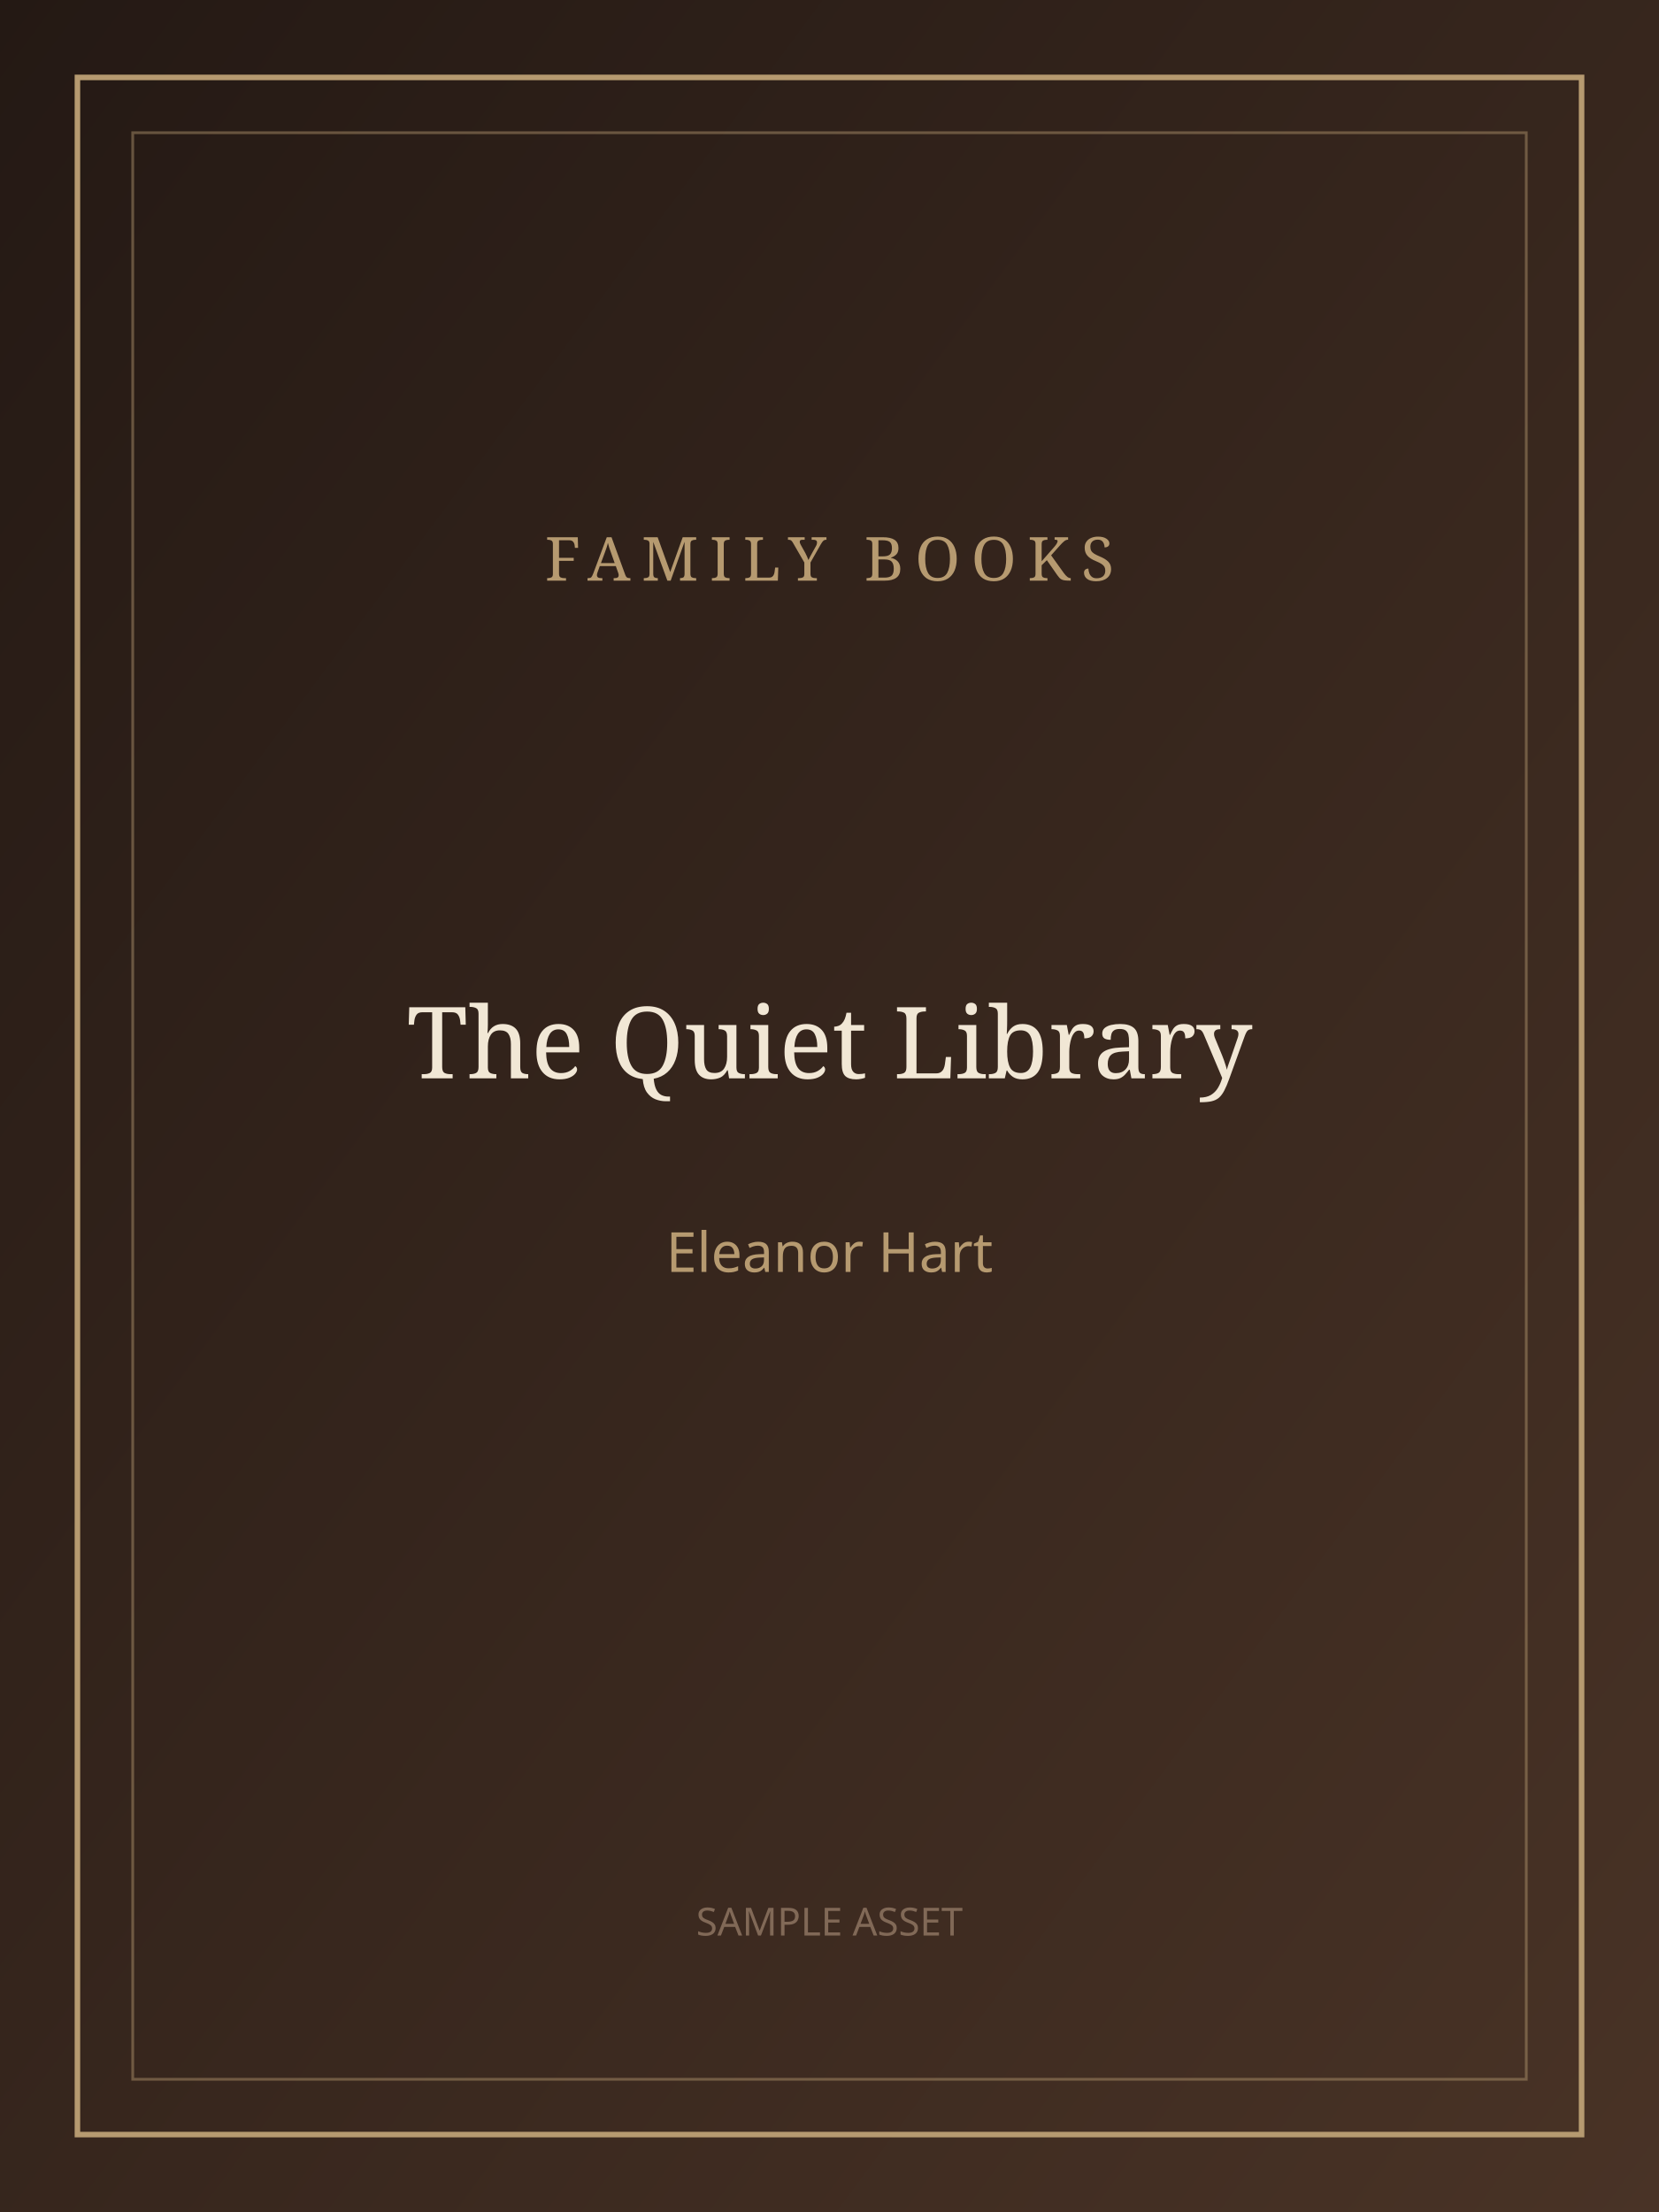
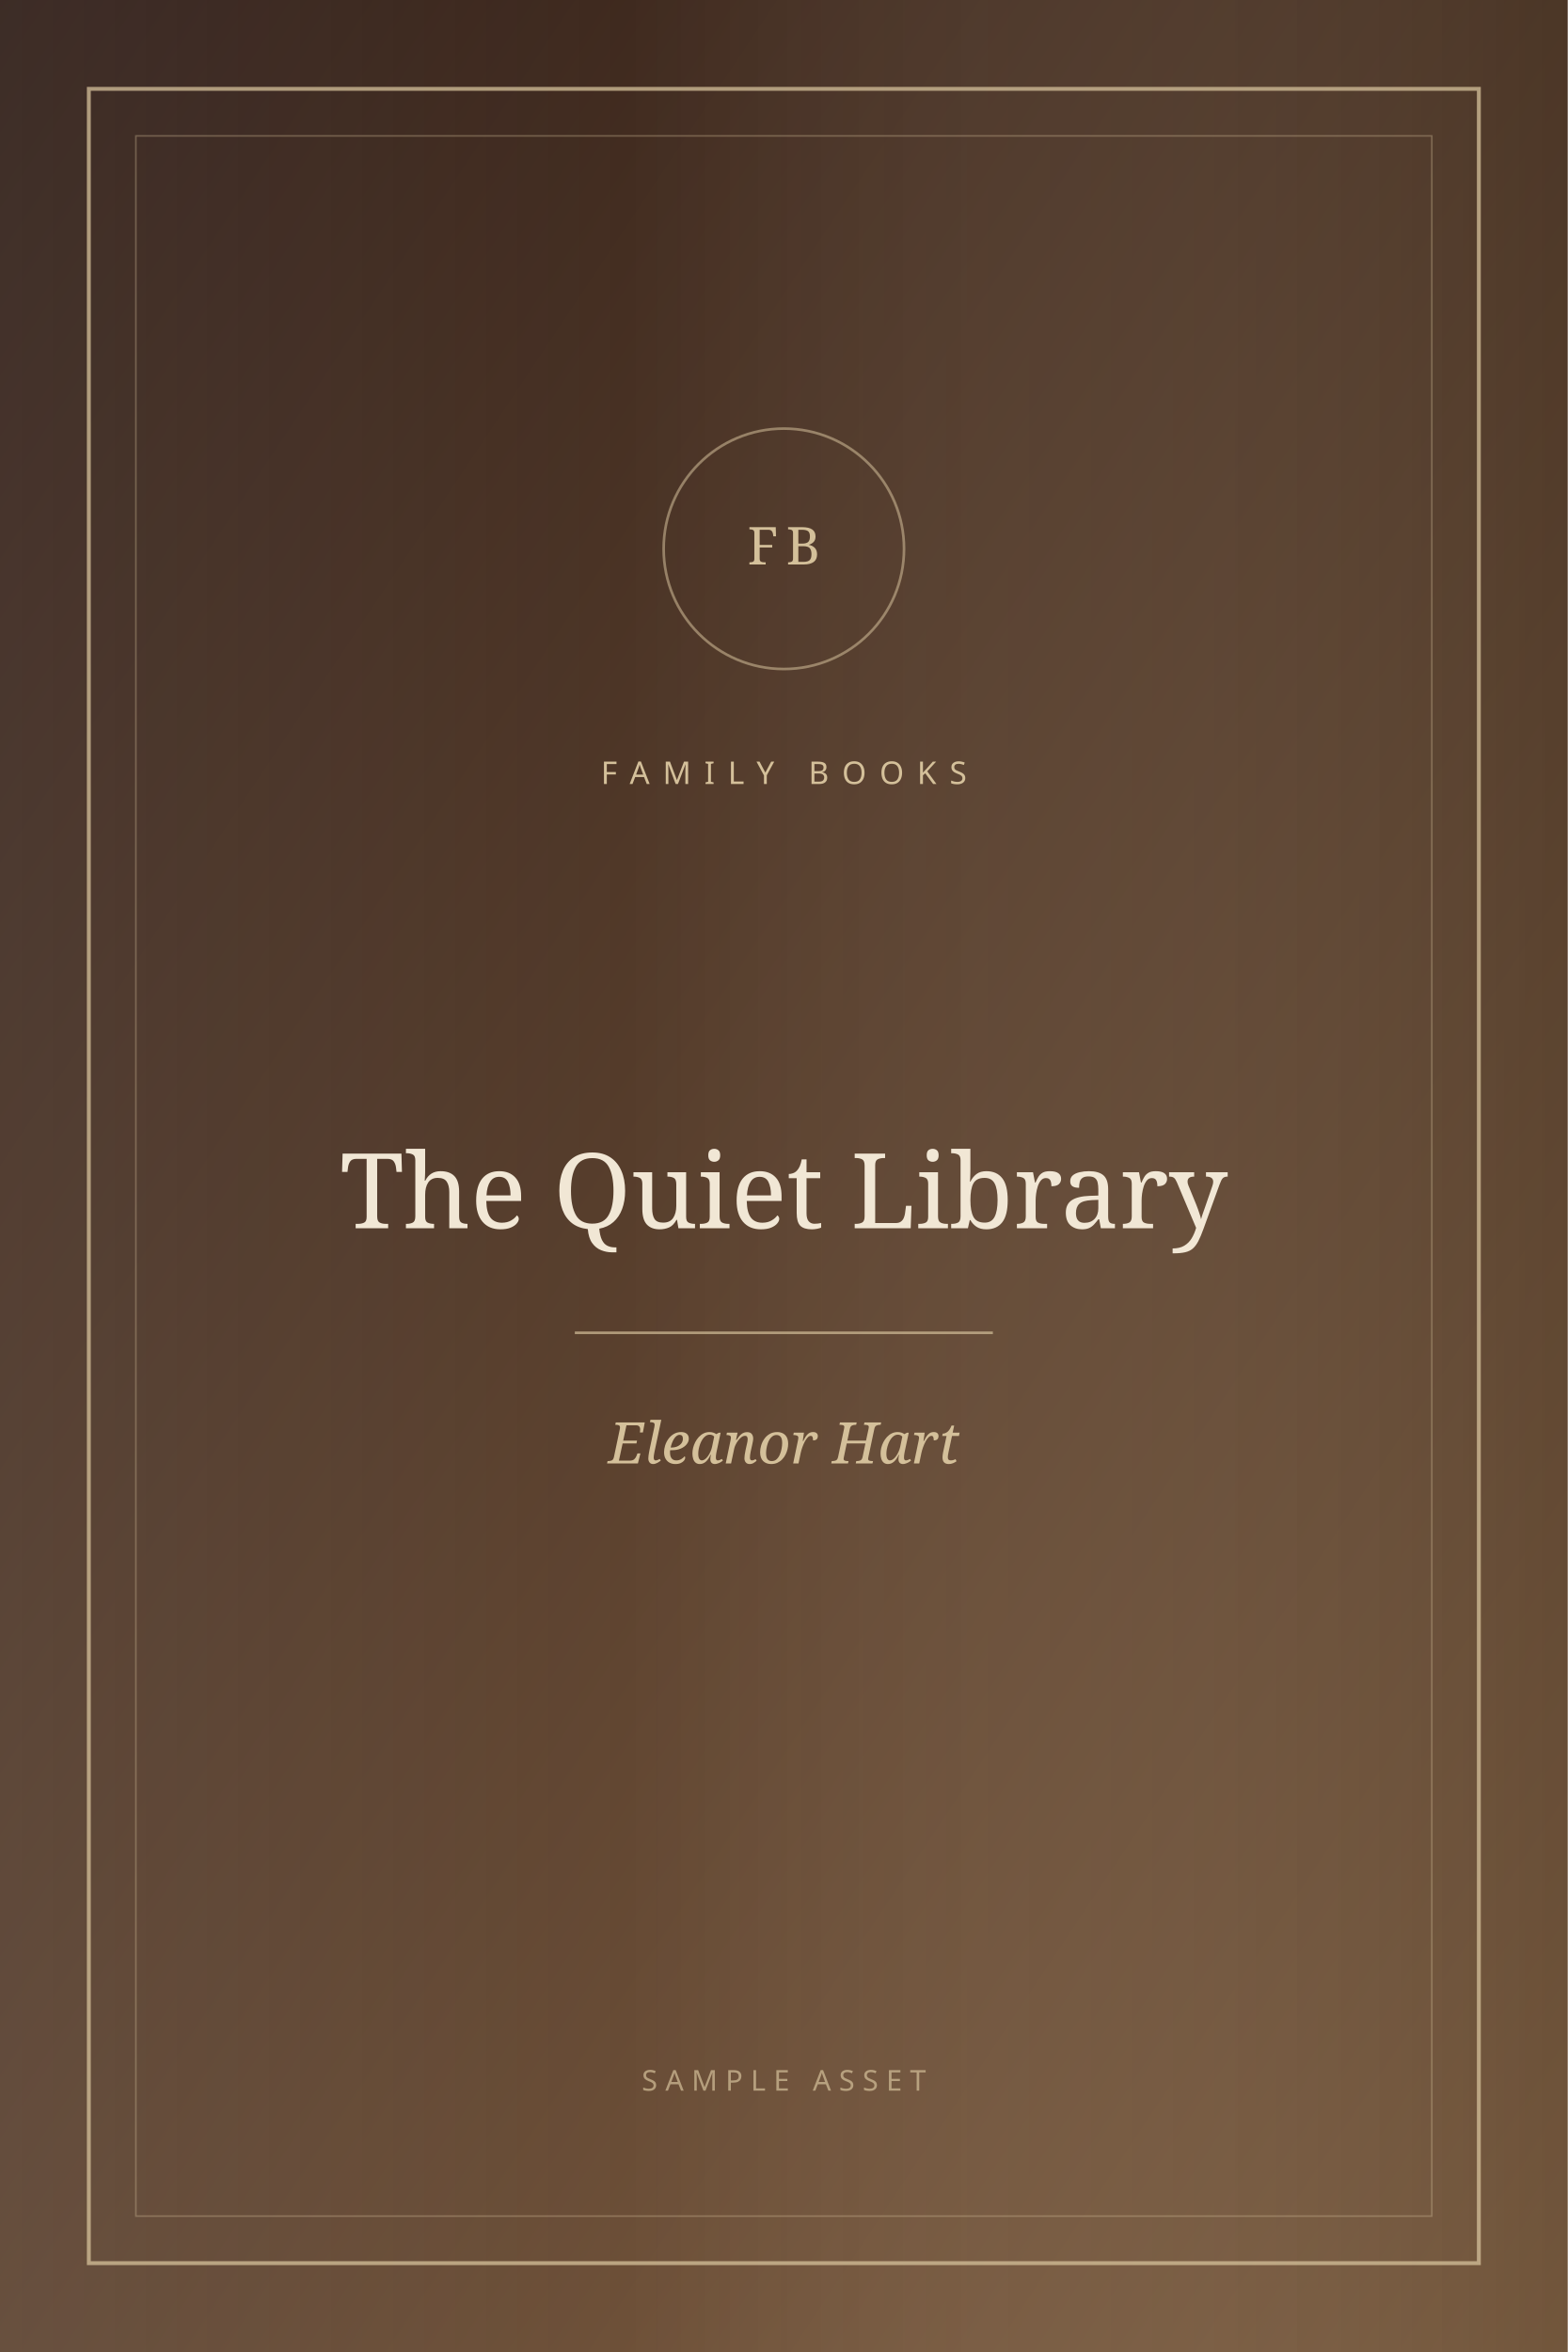
- <svg xmlns="http://www.w3.org/2000/svg" width="600" height="800" viewBox="0 0 600 800">
+ <svg xmlns="http://www.w3.org/2000/svg" width="600" height="900" viewBox="0 0 600 900">
  <defs>
    <linearGradient id="g" x1="0" y1="0" x2="1" y2="1">
-       <stop offset="0%" stop-color="#241914" />
-       <stop offset="100%" stop-color="#493326" />
+       <stop offset="0%" stop-color="#2c1a14" />
+       <stop offset="100%" stop-color="#8a6848" />
+     </linearGradient>
+     <linearGradient id="shine" x1="0" y1="0" x2="1" y2="0">
+       <stop offset="0%" stop-color="#fff" stop-opacity="0.08" />
+       <stop offset="40%" stop-color="#fff" stop-opacity="0" />
+       <stop offset="100%" stop-color="#000" stop-opacity="0.18" />
    </linearGradient>
  </defs>
-   <rect width="600" height="800" fill="url(#g)" />
-   <rect x="28" y="28" width="544" height="744" fill="none" stroke="#B69A70" stroke-width="2" />
-   <rect x="48" y="48" width="504" height="704" fill="none" stroke="#B69A70" stroke-width="1" opacity="0.45" />
-   <text x="300" y="210" text-anchor="middle" fill="#B69A70" font-family="Georgia, serif" font-size="22" letter-spacing="4">FAMILY BOOKS</text>
-   <text x="300" y="390" text-anchor="middle" fill="#F1E7D5" font-family="Georgia, serif" font-size="36">The Quiet Library</text>
-   <text x="300" y="460" text-anchor="middle" fill="#B69A70" font-family="Segoe UI, sans-serif" font-size="20">Eleanor Hart</text>
-   <text x="300" y="700" text-anchor="middle" fill="#816957" font-family="Segoe UI, sans-serif" font-size="14">SAMPLE ASSET</text>
+   <rect width="600" height="900" fill="url(#g)" />
+   <rect width="600" height="900" fill="url(#shine)" />
+   <rect x="34" y="34" width="532" height="832" fill="none" stroke="#d4c09a" stroke-width="1.5" opacity="0.75" />
+   <rect x="52" y="52" width="496" height="796" fill="none" stroke="#d4c09a" stroke-width="0.6" opacity="0.35" />
+   <circle cx="300" cy="210" r="46" fill="none" stroke="#d4c09a" stroke-width="1" opacity="0.55" />
+   <text x="300" y="216" text-anchor="middle" fill="#d4c09a" font-family="Georgia, serif" font-size="20" letter-spacing="3">FB</text>
+   <text x="300" y="300" text-anchor="middle" fill="#d4c09a" font-family="Segoe UI, sans-serif" font-size="12" letter-spacing="5">FAMILY BOOKS</text>
+   <text x="300" y="470" text-anchor="middle" fill="#F1E7D5" font-family="Georgia, serif" font-size="40">The Quiet Library</text>
+   <line x1="220" y1="510" x2="380" y2="510" stroke="#d4c09a" stroke-width="1" opacity="0.7" />
+   <text x="300" y="560" text-anchor="middle" fill="#d4c09a" font-family="Georgia, serif" font-size="22" font-style="italic">Eleanor Hart</text>
+   <text x="300" y="800" text-anchor="middle" fill="#d4c09a" font-family="Segoe UI, sans-serif" font-size="11" letter-spacing="3" opacity="0.7">SAMPLE ASSET</text>
</svg>
